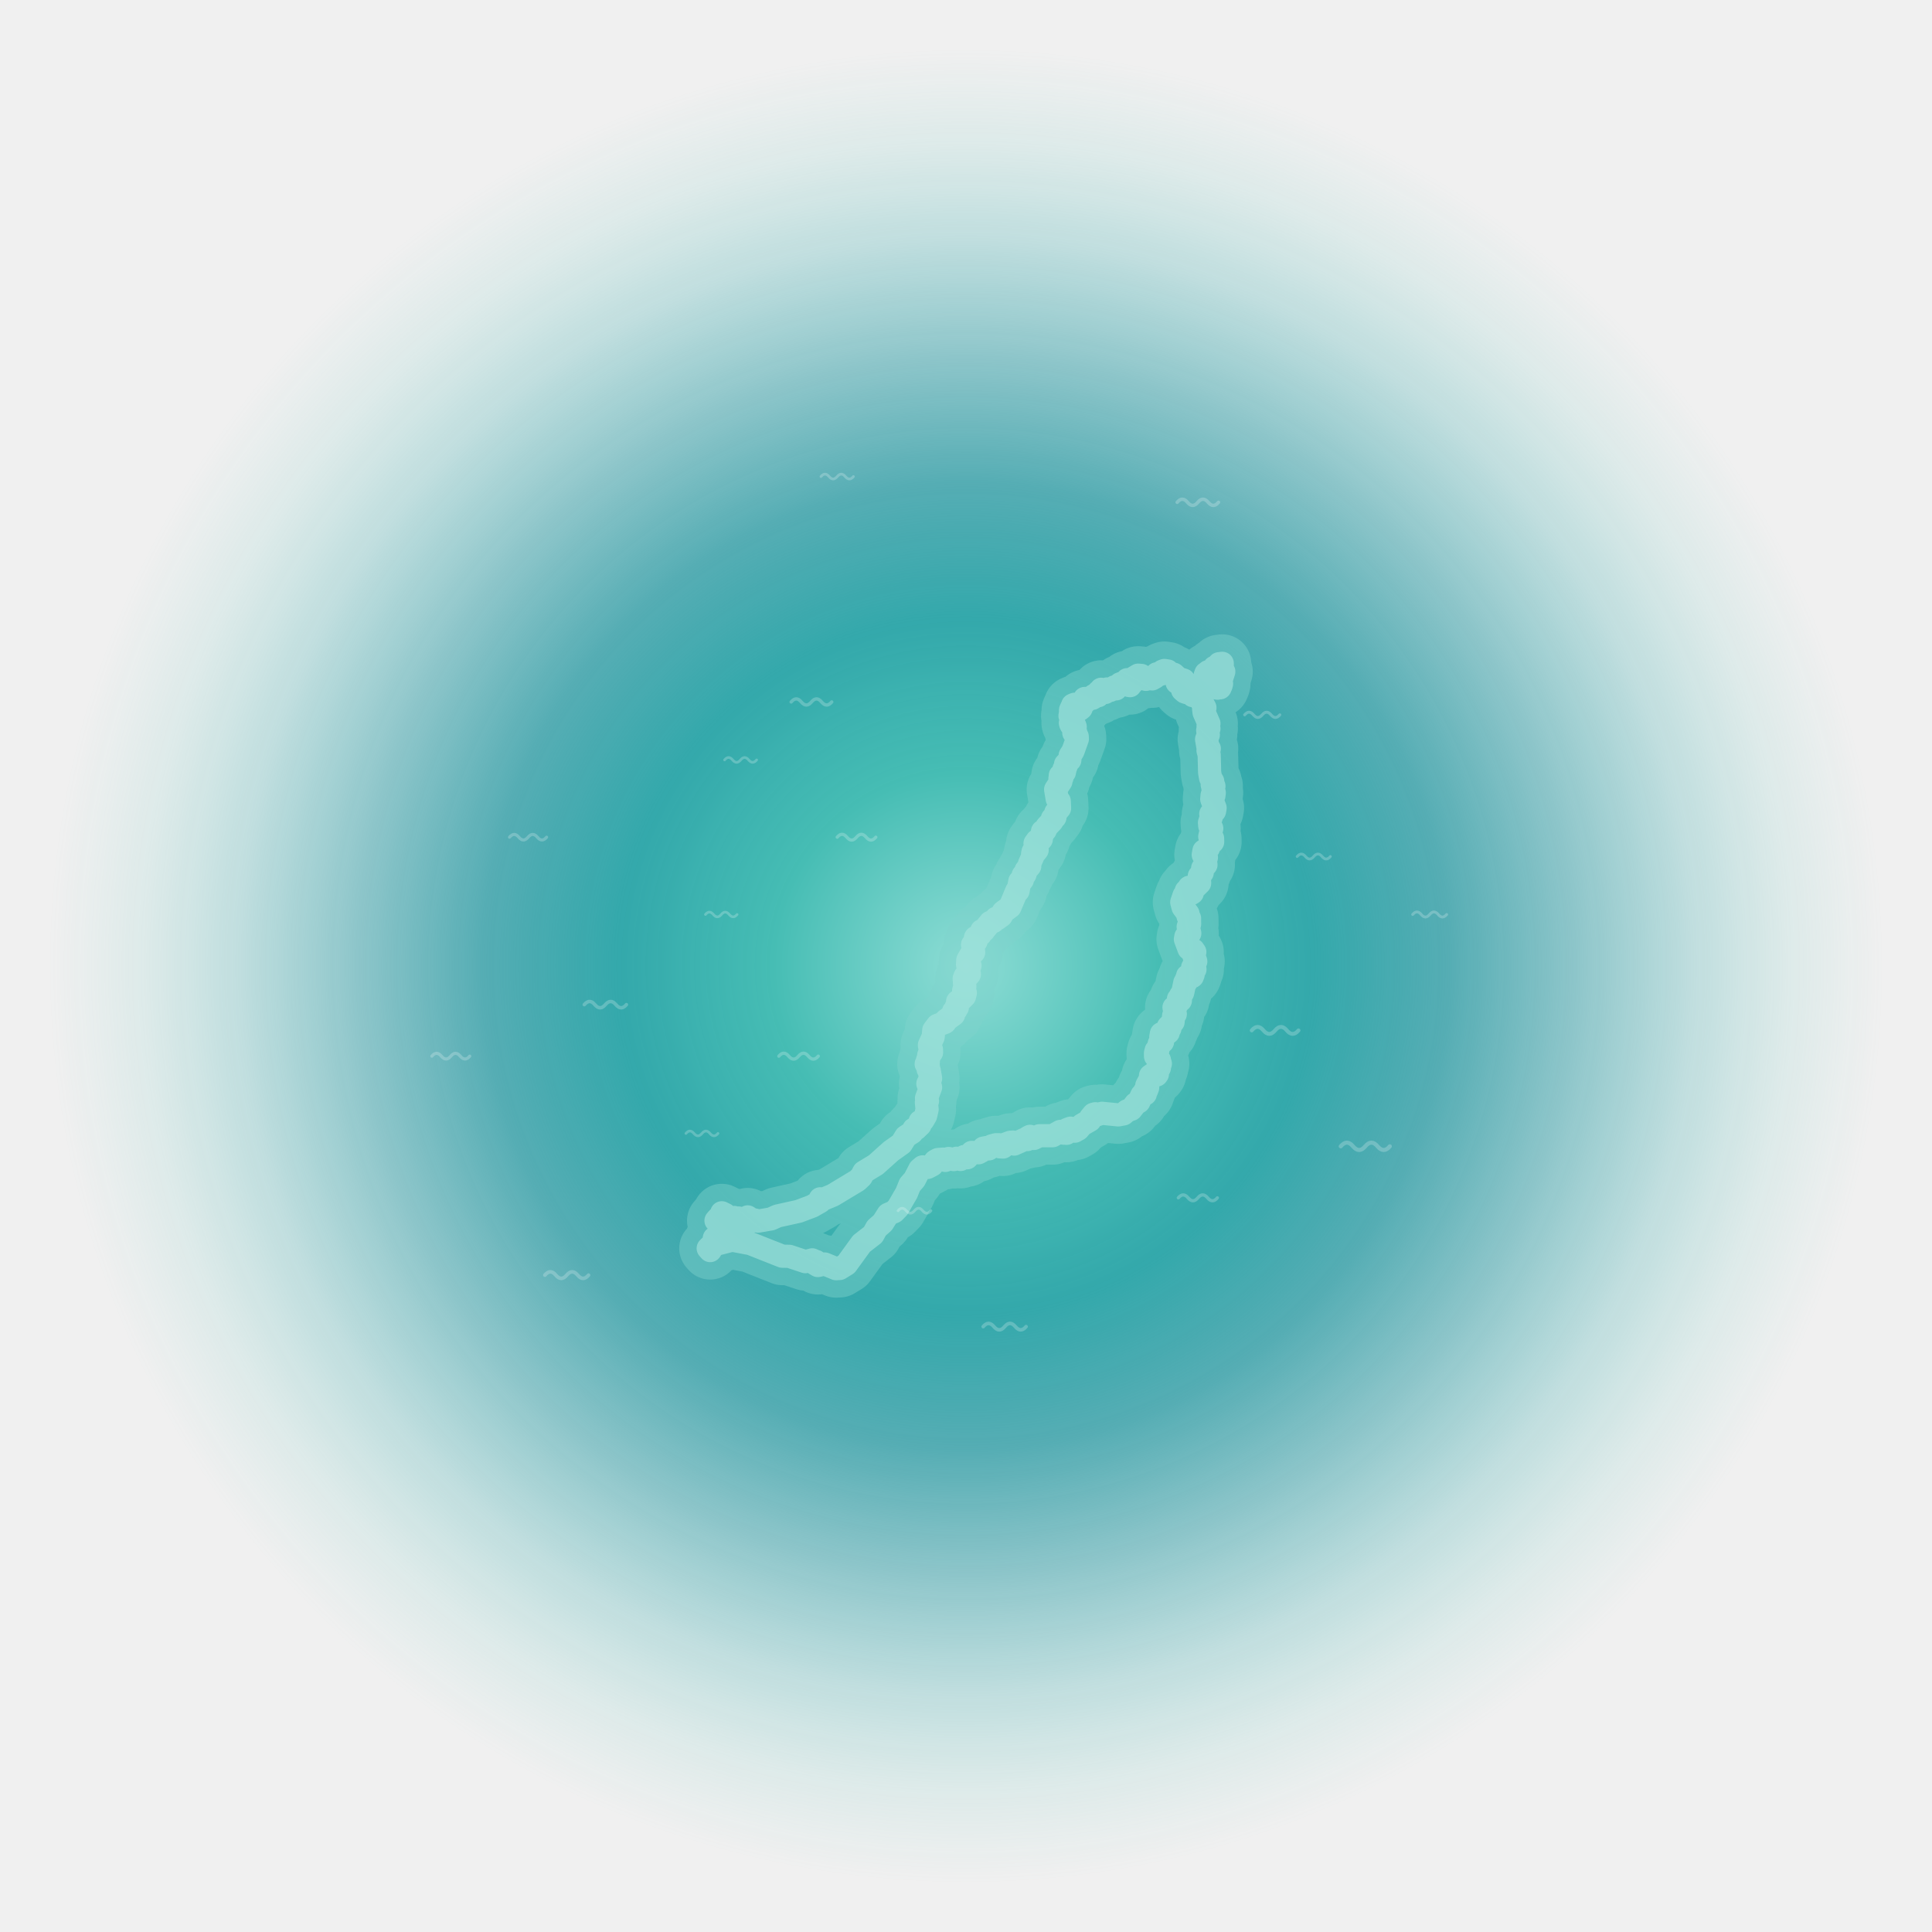
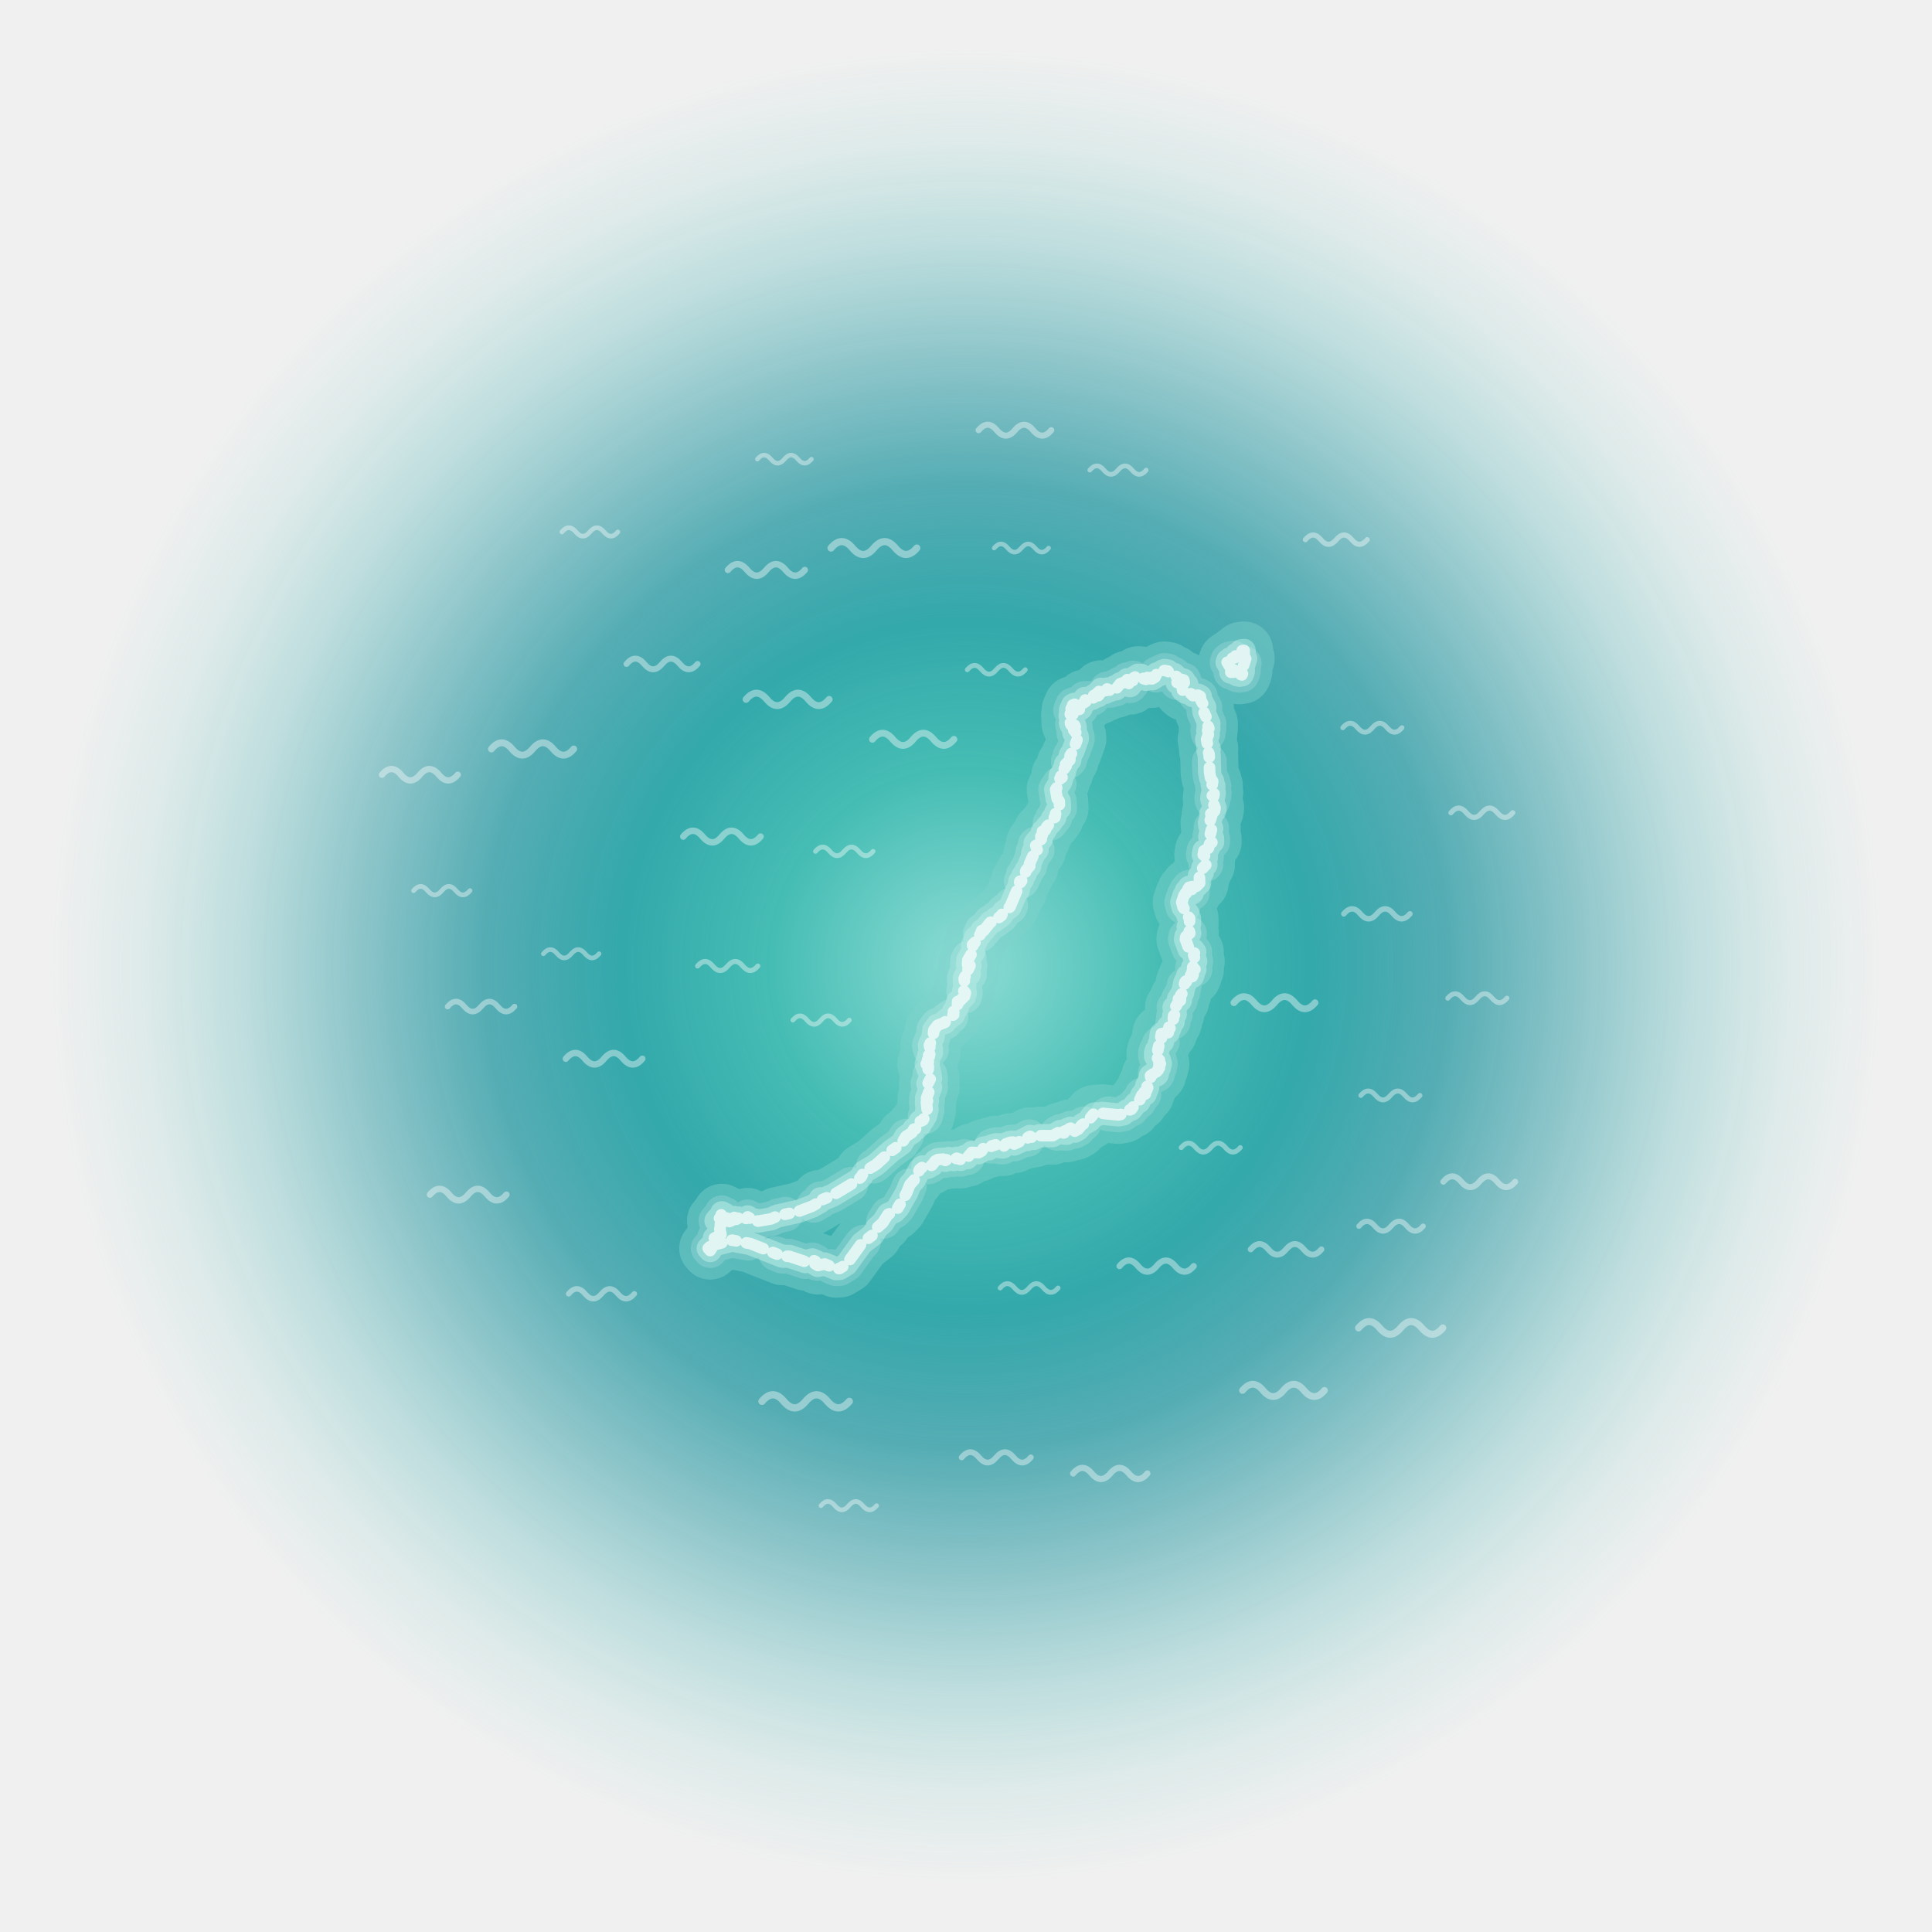
<svg xmlns="http://www.w3.org/2000/svg" viewBox="-1000 -1000 3000 3000">
  <defs>
-     <path id="coast" d="M99.7 938.4 102.8 941.9 108.3 933.1 136.8 925.7 165.4 931.1 214.7 950.6 225.6 950.8 250.6 959.1 261.2 956.3 266.4 958.8 266.2 960.8 268.8 961.8 266.4 960.7 267.1 958.7 273.0 962.5 270.2 964.3 265.5 962.4 270.0 965.1 280.5 962.7 298.3 970.0 303.8 969.7 314.4 963.2 337.7 931.1 355.7 917.1 361.2 907.1 370.8 898.6 379.0 885.6 388.5 881.5 394.4 875.4 407.8 852.2 412.8 839.7 420.0 831.6 428.1 815.8 432.7 811.9 440.2 812.8 447.5 809.0 452.1 802.9 456.4 800.5 464.5 799.9 467.8 801.9 473.0 798.9 480.9 800.6 485.5 798.5 491.5 800.4 497.5 795.8 501.7 797.8 509.0 789.4 519.4 790.0 524.2 787.4 527.1 782.8 533.0 781.7 535.4 784.0 540.0 779.3 546.5 777.5 550.9 777.5 552.5 780.8 557.5 781.1 561.8 776.3 568.9 773.7 572.8 773.4 574.8 776.5 590.7 769.3 595.2 769.5 596.1 766.3 599.4 764.5 605.3 767.8 614.0 763.5 634.6 763.5 646.6 756.8 651.9 759.6 654.9 758.2 651.6 759.3 652.4 756.7 657.0 755.1 656.1 759.8 657.7 758.2 657.4 753.7 662.5 751.8 668.9 756.5 674.4 753.4 679.9 746.8 692.5 739.6 693.4 735.6 697.9 730.2 700.9 729.4 702.7 731.3 711.2 728.7 736.5 731.2 744.5 729.7 749.9 724.9 756.6 722.6 763.2 714.0 768.4 710.9 773.0 700.7 778.4 698.7 776.8 695.6 780.4 693.3 782.1 688.8 780.7 685.6 787.0 673.9 786.5 670.4 790.7 667.5 792.2 668.5 792.4 666.6 796.1 669.3 797.2 667.8 794.4 665.7 798.4 661.6 799.1 657.6 800.3 658.1 799.6 656.0 801.8 651.7 799.7 651.7 800.3 646.0 794.3 640.1 794.2 635.3 795.3 631.1 797.9 630.8 800.0 620.8 805.2 617.7 805.3 613.9 802.5 610.3 803.4 605.1 814.0 603.4 813.5 600.6 816.7 596.7 814.2 594.3 821.6 586.7 822.4 577.2 825.0 574.6 823.0 564.4 825.4 563.4 830.0 555.5 829.9 551.2 831.7 550.9 832.9 553.5 833.3 545.7 836.5 541.3 839.8 525.7 842.2 524.4 840.9 524.2 841.9 521.5 845.1 518.8 844.1 515.3 848.3 513.2 849.8 516.5 848.2 517.3 851.5 516.3 852.7 513.2 851.3 508.2 852.8 505.3 855.5 505.2 851.9 502.3 856.8 492.9 853.5 483.0 855.3 478.3 853.0 475.0 846.2 473.2 840.7 458.4 841.4 454.4 847.5 449.2 845.0 439.1 847.2 434.9 847.1 425.9 844.8 422.9 844.7 418.9 837.1 408.8 835.0 401.0 838.6 390.4 842.0 387.1 840.8 386.6 842.8 385.0 842.0 383.3 845.4 383.0 846.0 385.6 846.4 381.6 844.6 380.7 846.5 377.8 848.0 377.4 849.6 387.6 851.4 386.5 849.8 377.0 857.7 376.2 862.8 371.2 862.3 360.3 866.8 355.0 867.5 348.2 872.6 342.8 871.6 335.3 873.3 331.5 868.4 327.3 869.5 321.1 876.4 317.0 878.3 310.4 883.0 307.3 882.9 301.9 878.5 299.0 881.6 286.3 878.5 282.4 878.1 277.5 881.6 266.4 880.1 263.8 885.9 259.5 886.8 254.6 881.6 240.9 882.1 235.0 884.3 237.0 884.9 235.5 885.5 230.9 883.4 224.0 885.0 220.7 882.3 218.5 883.1 213.3 879.8 207.9 878.3 199.3 877.6 172.1 875.8 165.3 877.8 162.5 875.5 159.2 873.6 148.0 876.3 140.8 875.3 134.0 877.2 131.2 875.9 127.7 877.2 123.5 869.7 106.3 869.0 101.2 871.0 98.9 864.6 87.0 863.8 81.3 860.5 79.5 852.3 80.2 845.3 73.6 842.8 75.5 839.9 74.6 836.3 71.5 835.5 65.0 838.9 61.1 839.6 63.2 843.1 62.9 839.2 60.9 838.1 56.0 834.7 54.9 829.1 60.1 827.7 59.8 829.6 58.1 828.0 51.7 822.7 46.9 821.2 48.1 816.6 45.9 813.3 41.9 808.0 41.1 805.2 42.1 803.1 46.8 796.2 46.3 793.4 51.7 788.9 54.2 786.9 52.0 785.9 54.0 781.6 52.0 779.5 54.9 775.7 53.9 772.2 48.8 767.3 48.4 760.1 52.7 757.9 60.9 754.1 61.8 754.8 64.7 753.3 64.5 752.1 56.4 750.3 55.4 747.3 58.8 739.3 61.8 733.0 69.7 730.8 66.5 723.9 72.1 719.1 69.8 716.2 75.3 713.1 71.2 709.8 70.3 710.0 75.2 706.5 73.7 703.8 76.3 706.5 79.1 705.4 80.3 702.7 77.3 700.6 80.2 698.2 80.1 698.4 83.1 696.2 84.4 684.3 84.6 686.0 89.3 681.0 92.6 680.6 95.6 676.6 96.6 678.8 99.8 676.4 101.7 671.3 99.6 669.5 100.6 668.6 93.6 665.7 94.8 665.0 97.8 667.4 98.9 663.7 99.4 662.3 102.8 665.1 104.4 667.3 103.1 667.8 106.1 666.8 109.7 663.0 106.4 662.1 108.0 661.5 111.4 663.2 112.0 662.3 113.3 664.6 117.7 663.1 119.3 664.3 121.1 662.1 122.5 662.6 124.3 665.2 124.0 663.4 125.9 666.0 124.5 668.8 126.4 669.6 128.7 667.4 133.7 670.4 137.4 667.4 137.8 672.7 143.7 672.9 147.4 666.2 166.1 661.7 173.3 661.2 180.2 654.6 186.8 655.5 189.6 652.2 194.2 653.6 195.2 652.8 199.2 646.4 204.2 649.1 207.3 645.9 208.8 647.4 213.3 639.2 225.9 641.6 240.3 644.8 244.0 645.3 254.9 639.4 261.8 638.1 269.1 634.2 271.0 633.6 275.1 625.5 283.7 623.0 289.2 618.8 290.9 618.4 296.6 616.2 298.8 616.9 303.1 613.5 306.5 610.3 305.3 607.2 309.6 610.5 319.7 608.6 322.2 604.1 322.7 603.4 326.1 605.1 326.7 598.6 341.3 599.0 344.8 593.3 351.4 591.6 357.7 588.8 359.0 587.6 366.1 584.4 370.4 583.6 368.5 580.8 383.4 578.8 383.4 568.4 408.2 557.7 416.1 554.9 421.9 548.2 426.8 546.9 425.8 542.6 430.9 537.8 432.2 527.1 445.5 524.5 445.1 522.0 451.4 514.8 455.9 515.7 461.5 510.2 466.9 511.9 478.6 509.4 479.4 502.8 490.9 502.4 497.8 506.2 499.4 502.9 506.1 505.3 512.7 502.1 516.3 498.5 516.2 497.2 519.6 498.2 531.9 496.4 538.3 499.0 541.7 497.7 546.9 489.1 555.4 487.0 555.2 486.6 564.1 484.8 563.7 484.6 567.7 481.4 571.9 480.6 570.7 480.8 575.5 468.8 584.3 467.3 587.6 455.6 592.2 450.0 599.7 449.0 610.1 443.2 622.8 443.9 627.0 445.8 627.7 444.9 630.3 446.4 629.8 445.3 631.6 446.5 634.1 442.1 638.6 443.1 640.1 440.4 645.8 441.5 649.0 438.2 652.2 441.6 656.1 441.2 660.2 443.0 662.8 445.0 674.5 440.8 682.8 445.0 688.3 438.7 705.3 440.2 709.6 438.5 711.7 439.6 722.6 437.3 732.4 433.2 739.4 428.7 741.5 430.2 742.9 428.6 746.8 422.5 752.7 419.0 753.3 416.2 758.6 406.6 764.8 399.8 775.9 383.5 787.5 360.1 808.5 341.3 819.9 337.4 827.2 331.2 833.1 293.2 856.0 276.1 863.1 273.7 861.5 273.4 866.0 261.1 873.0 240.2 880.9 207.3 888.2 197.3 892.7 177.1 896.2 172.5 894.5 167.2 896.5 165.1 892.3 161.0 889.6 155.4 895.1 148.9 893.9 149.1 891.9 146.8 891.3 143.3 893.4 143.6 891.7 140.2 890.5 137.3 891.9 138.4 893.0 136.9 895.0 132.6 896.8 130.7 892.8 125.9 889.9 126.1 885.8 120.8 883.2 118.4 891.9 114.9 891.8 111.8 895.4 119.1 901.9 117.7 908.7 119.6 917.0 109.2 922.6 108.4 929.9 99.7 938.4ZM871.5 48.4 877.9 58.9 877.2 63.8 881.5 63.7 881.0 61.7 883.1 60.8 886.9 67.8 890.6 68.6 890.8 66.5 893.9 64.3 892.5 67.3 894.5 68.0 896.2 64.1 894.4 63.3 896.8 61.7 895.9 56.8 900.3 42.8 897.9 41.4 897.9 30.0 893.0 30.6 890.8 36.6 885.6 36.3 883.1 41.5 875.9 43.0 876.7 45.4 872.6 45.5 871.5 48.4Z" />
+     <path id="coast" d="M99.7 938.4 102.8 941.9 108.3 933.1 136.8 925.7 165.4 931.1 214.7 950.6 225.6 950.8 250.6 959.1 261.2 956.3 266.4 958.8 266.2 960.8 268.8 961.8 266.4 960.7 267.1 958.7 273.0 962.5 270.2 964.3 265.5 962.4 270.0 965.1 280.5 962.7 298.3 970.0 303.8 969.7 314.4 963.2 337.7 931.1 355.7 917.1 361.2 907.1 370.8 898.6 379.0 885.6 388.5 881.5 394.4 875.4 407.8 852.2 412.8 839.7 420.0 831.6 428.1 815.8 432.7 811.9 440.2 812.8 447.5 809.0 452.1 802.9 456.4 800.5 464.5 799.9 467.8 801.9 473.0 798.9 480.9 800.6 485.5 798.5 491.5 800.4 497.5 795.8 501.7 797.8 509.0 789.4 519.4 790.0 524.2 787.4 527.1 782.8 533.0 781.7 535.4 784.0 540.0 779.3 546.5 777.5 550.9 777.5 552.5 780.8 557.5 781.1 561.8 776.3 568.9 773.7 572.8 773.4 574.8 776.5 590.7 769.3 595.2 769.5 596.1 766.3 599.4 764.5 605.3 767.8 614.0 763.5 634.6 763.5 646.6 756.8 651.9 759.6 654.9 758.2 651.6 759.3 652.4 756.7 657.0 755.1 656.1 759.8 657.7 758.2 657.4 753.7 662.5 751.8 668.9 756.5 674.4 753.4 679.9 746.8 692.5 739.6 693.4 735.6 697.9 730.2 700.9 729.4 702.7 731.3 711.2 728.7 736.5 731.2 744.5 729.7 749.9 724.9 756.6 722.6 763.2 714.0 768.4 710.9 773.0 700.7 778.4 698.7 776.8 695.6 780.4 693.3 782.1 688.8 780.7 685.6 787.0 673.9 786.5 670.4 790.7 667.5 792.2 668.5 792.4 666.6 796.1 669.3 797.2 667.8 794.4 665.7 798.4 661.6 799.1 657.6 800.3 658.1 799.6 656.0 801.8 651.7 799.7 651.7 800.3 646.0 794.3 640.1 794.2 635.3 795.3 631.1 797.9 630.8 800.0 620.8 805.2 617.7 805.3 613.9 802.5 610.3 803.4 605.1 814.0 603.4 813.5 600.6 816.7 596.7 814.2 594.3 821.6 586.7 822.4 577.2 825.0 574.6 823.0 564.4 825.4 563.4 830.0 555.5 829.9 551.2 831.7 550.9 832.9 553.5 833.3 545.7 836.5 541.3 839.8 525.7 842.2 524.4 840.9 524.2 841.9 521.5 845.1 518.8 844.1 515.3 848.3 513.2 849.8 516.5 848.2 517.3 851.5 516.3 852.7 513.2 851.3 508.2 852.8 505.3 855.5 505.2 851.9 502.3 856.8 492.9 853.5 483.0 855.3 478.3 853.0 475.0 846.2 473.2 840.7 458.4 841.4 454.4 847.5 449.2 845.0 439.1 847.2 434.9 847.1 425.9 844.8 422.9 844.7 418.9 837.1 408.8 835.0 401.0 838.6 390.4 842.0 387.1 840.8 386.6 842.8 385.0 842.0 383.3 845.4 383.0 846.0 385.6 846.4 381.6 844.6 380.7 846.5 377.8 848.0 377.4 849.6 387.6 851.4 386.5 849.8 377.0 857.7 376.2 862.8 371.2 862.3 360.3 866.8 355.0 867.5 348.2 872.6 342.8 871.6 335.3 873.3 331.5 868.4 327.3 869.5 321.1 876.4 317.0 878.3 310.4 883.0 307.3 882.9 301.9 878.5 299.0 881.6 286.3 878.5 282.4 878.1 277.5 881.6 266.4 880.1 263.8 885.9 259.5 886.8 254.6 881.6 240.9 882.1 235.0 884.3 237.0 884.9 235.5 885.5 230.9 883.4 224.0 885.0 220.7 882.3 218.5 883.1 213.3 879.8 207.9 878.3 199.3 877.6 172.1 875.8 165.3 877.8 162.5 875.5 159.2 873.6 148.0 876.3 140.8 875.3 134.0 877.2 131.2 875.9 127.7 877.2 123.5 869.7 106.3 869.0 101.2 871.0 98.9 864.6 87.0 863.8 81.3 860.5 79.5 852.3 80.2 845.3 73.6 842.8 75.5 839.9 74.6 836.3 71.5 835.5 65.0 838.9 61.1 839.6 63.2 843.1 62.9 839.2 60.9 838.1 56.0 834.7 54.9 829.1 60.1 827.7 59.8 829.6 58.1 828.0 51.7 822.7 46.9 821.2 48.1 816.6 45.9 813.3 41.9 808.0 41.1 805.2 42.1 803.1 46.8 796.2 46.3 793.4 51.7 788.9 54.2 786.9 52.0 785.9 54.0 781.6 52.0 779.5 54.9 775.7 53.9 772.2 48.8 767.3 48.4 760.1 52.7 757.9 60.9 754.1 61.8 754.8 64.7 753.3 64.5 752.1 56.4 750.3 55.4 747.3 58.8 739.3 61.8 733.0 69.7 730.8 66.5 723.9 72.1 719.1 69.8 716.2 75.3 713.1 71.2 709.8 70.3 710.0 75.2 706.5 73.7 703.8 76.3 706.5 79.1 705.4 80.3 702.7 77.3 700.6 80.2 698.2 80.1 698.4 83.1 696.2 84.4 684.3 84.6 686.0 89.3 681.0 92.6 680.6 95.6 676.6 96.6 678.8 99.8 676.4 101.7 671.3 99.6 669.5 100.6 668.6 93.6 665.7 94.8 665.0 97.8 667.4 98.9 663.7 99.4 662.3 102.8 665.1 104.4 667.3 103.1 667.8 106.1 666.8 109.7 663.0 106.4 662.1 108.0 661.5 111.4 663.2 112.0 662.3 113.3 664.6 117.7 663.1 119.3 664.3 121.1 662.1 122.5 662.6 124.3 665.2 124.0 663.4 125.9 666.0 124.5 668.8 126.4 669.6 128.7 667.4 133.7 670.4 137.4 667.4 137.8 672.7 143.7 672.9 147.4 666.2 166.1 661.7 173.3 661.2 180.2 654.6 186.8 655.5 189.6 652.2 194.2 653.6 195.2 652.8 199.2 646.4 204.2 649.1 207.3 645.9 208.8 647.4 213.3 639.2 225.9 641.6 240.3 644.8 244.0 645.3 254.9 639.4 261.8 638.1 269.1 634.2 271.0 633.6 275.1 625.5 283.7 623.0 289.2 618.8 290.9 618.4 296.6 616.2 298.8 616.9 303.1 613.5 306.5 610.3 305.3 607.2 309.6 610.5 319.7 608.6 322.2 604.1 322.7 603.4 326.1 605.1 326.7 598.6 341.3 599.0 344.8 593.3 351.4 591.6 357.7 588.8 359.0 587.6 366.1 584.4 370.4 583.6 368.5 580.8 383.4 578.8 383.4 568.4 408.2 557.7 416.1 554.9 421.9 548.2 426.8 546.9 425.8 542.6 430.9 537.8 432.2 527.1 445.5 524.5 445.1 522.0 451.4 514.8 455.9 515.7 461.5 510.2 466.9 511.9 478.6 509.4 479.4 502.8 490.9 502.4 497.8 506.2 499.4 502.9 506.1 505.3 512.7 502.1 516.3 498.5 516.2 497.2 519.6 498.2 531.9 496.4 538.3 499.0 541.7 497.7 546.9 489.1 555.4 487.0 555.2 486.6 564.1 484.8 563.7 484.6 567.7 481.4 571.9 480.6 570.7 480.8 575.5 468.8 584.3 467.3 587.6 455.6 592.2 450.0 599.7 449.0 610.1 443.2 622.8 443.9 627.0 445.8 627.7 444.9 630.3 446.4 629.8 445.3 631.6 446.5 634.1 442.1 638.6 443.1 640.1 440.4 645.8 441.5 649.0 438.2 652.2 441.6 656.1 441.2 660.2 443.0 662.8 445.0 674.5 440.8 682.8 445.0 688.3 438.7 705.3 440.2 709.6 438.5 711.7 439.6 722.6 437.3 732.4 433.2 739.4 428.7 741.5 430.2 742.9 428.6 746.8 422.5 752.7 419.0 753.3 416.2 758.6 406.6 764.8 399.8 775.9 383.5 787.5 360.1 808.5 341.3 819.9 337.4 827.2 331.2 833.1 293.2 856.0 276.1 863.1 273.7 861.5 273.4 866.0 261.1 873.0 240.2 880.9 207.3 888.2 197.3 892.7 177.1 896.2 172.5 894.5 167.2 896.5 165.1 892.3 161.0 889.6 155.4 895.1 148.9 893.9 149.1 891.9 146.8 891.3 143.3 893.4 143.6 891.7 140.2 890.5 137.3 891.9 138.4 893.0 136.9 895.0 132.6 896.8 130.7 892.8 125.9 889.9 126.1 885.8 120.8 883.2 118.4 891.9 114.9 891.8 111.8 895.4 119.1 901.9 117.7 908.7 119.6 917.0 109.2 922.6 108.4 929.9 99.7 938.4Z M905.5 28.4 911.9 38.9 911.2 43.8 915.5 43.7 915.0 41.7 917.1 40.8 920.9 47.8 924.6 48.6 924.8 46.5 927.9 44.3 926.5 47.3 928.5 48.0 930.2 44.1 928.4 43.3 930.8 41.7 929.9 36.8 934.3 22.8 931.9 21.4 931.9 10.0 927.0 10.6 924.8 16.6 919.6 16.3 917.1 21.5 909.9 23.0 910.7 25.4 906.6 25.5 905.5 28.4 Z" />
    <radialGradient id="sea" cx="500" cy="500" r="1500" gradientUnits="userSpaceOnUse">
      <stop offset="0" stop-color="#8EDDD5" />
      <stop offset=".2" stop-color="#46BDB4" />
      <stop offset=".36" stop-color="#2AA5A8" stop-opacity=".95" />
      <stop offset=".5" stop-color="#2297A0" stop-opacity=".75" />
      <stop offset=".63" stop-color="#2297A0" stop-opacity=".48" />
      <stop offset=".75" stop-color="#2AA5A8" stop-opacity=".25" />
      <stop offset=".86" stop-color="#46BDB4" stop-opacity=".1" />
      <stop offset=".95" stop-color="#46BDB4" stop-opacity="0" />
    </radialGradient>
+     <path id="wave" d="M-30 0 q7.5 -9 15 0 t15 0 t15 0 t15 0" />
  </defs>
  <circle cx="500" cy="500" r="1500" fill="url(#sea)" />
  <use href="#coast" fill="none" stroke="#7FD3CB" stroke-width="90" stroke-linejoin="round" opacity=".45" />
  <use href="#coast" fill="none" stroke="#A9E6DF" stroke-width="36" stroke-linejoin="round" opacity=".6" />
-   <g fill="none" stroke="#FFFFFF" stroke-opacity=".22" stroke-width="5" stroke-linecap="round">
-     <path transform="translate(-180 300) scale(0.96)" d="M-30 0 q7.5 -9 15 0 t15 0 t15 0 t15 0" />
-     <path transform="translate(1220 420) scale(0.88)" d="M-30 0 q7.5 -9 15 0 t15 0 t15 0 t15 0" />
-     <path transform="translate(-120 980) scale(1.13)" d="M-30 0 q7.5 -9 15 0 t15 0 t15 0 t15 0" />
-     <path transform="translate(300 -260) scale(0.84)" d="M-30 0 q7.5 -9 15 0 t15 0 t15 0 t15 0" />
-     <path transform="translate(860 -220) scale(1.07)" d="M-30 0 q7.5 -9 15 0 t15 0 t15 0 t15 0" />
-     <path transform="translate(-300 640) scale(0.98)" d="M-30 0 q7.5 -9 15 0 t15 0 t15 0 t15 0" />
-     <path transform="translate(150 180) scale(0.83)" d="M-30 0 q7.5 -9 15 0 t15 0 t15 0 t15 0" />
-     <path transform="translate(260 90) scale(1.05)" d="M-30 0 q7.5 -9 15 0 t15 0 t15 0 t15 0" />
-     <path transform="translate(120 420) scale(0.82)" d="M-30 0 q7.5 -9 15 0 t15 0 t15 0 t15 0" />
-     <path transform="translate(240 640) scale(1.02)" d="M-30 0 q7.5 -9 15 0 t15 0 t15 0 t15 0" />
-     <path transform="translate(90 760) scale(0.83)" d="M-30 0 q7.5 -9 15 0 t15 0 t15 0 t15 0" />
-     <path transform="translate(420 880) scale(0.85)" d="M-30 0 q7.5 -9 15 0 t15 0 t15 0 t15 0" />
-     <path transform="translate(860 860) scale(1.01)" d="M-30 0 q7.5 -9 15 0 t15 0 t15 0 t15 0" />
-     <path transform="translate(980 600) scale(1.21)" d="M-30 0 q7.5 -9 15 0 t15 0 t15 0 t15 0" />
-     <path transform="translate(1040 330) scale(0.86)" d="M-30 0 q7.5 -9 15 0 t15 0 t15 0 t15 0" />
-     <path transform="translate(960 110) scale(0.91)" d="M-30 0 q7.5 -9 15 0 t15 0 t15 0 t15 0" />
-     <path transform="translate(560 1060) scale(1.11)" d="M-30 0 q7.5 -9 15 0 t15 0 t15 0 t15 0" />
-     <path transform="translate(1120 780) scale(1.27)" d="M-30 0 q7.5 -9 15 0 t15 0 t15 0 t15 0" />
-     <path transform="translate(-60 560) scale(1.09)" d="M-30 0 q7.5 -9 15 0 t15 0 t15 0 t15 0" />
-     <path transform="translate(330 300) scale(1.00)" d="M-30 0 q7.5 -9 15 0 t15 0 t15 0 t15 0" />
+   <use href="#coast" fill="none" stroke="#FFFFFF" stroke-width="54" stroke-linejoin="round" stroke-linecap="round" stroke-dasharray="70 46" opacity=".16" />
+   <use href="#coast" fill="none" stroke="#FFFFFF" stroke-width="18" stroke-linejoin="round" stroke-linecap="round" stroke-dasharray="28 16 7 16" opacity=".7" />
+   <g fill="none" stroke="#FFFFFF" stroke-opacity=".4" stroke-width="5" stroke-linecap="round">
+     <use href="#wave" transform="translate(190 -115) scale(1.99)" />
+     <use href="#wave" transform="translate(-253 563) scale(1.73)" />
+     <use href="#wave" transform="translate(-314 383) scale(1.46)" />
+     <use href="#wave" transform="translate(1075 -162) scale(1.60)" />
+     <use href="#wave" transform="translate(724 1288) scale(1.92)" />
+     <use href="#wave" transform="translate(318 1338) scale(1.44)" />
+     <use href="#wave" transform="translate(1131 130) scale(1.53)" />
+     <use href="#wave" transform="translate(-173 163) scale(2.13)" />
+     <use href="#wave" transform="translate(-62 644) scale(1.98)" />
+     <use href="#wave" transform="translate(275 584) scale(1.46)" />
+     <use href="#wave" transform="translate(418 148) scale(2.11)" />
+     <use href="#wave" transform="translate(1160 904) scale(1.66)" />
+     <use href="#wave" transform="translate(-113 481) scale(1.44)" />
+     <use href="#wave" transform="translate(796 966) scale(1.92)" />
+     <use href="#wave" transform="translate(-273 855) scale(1.98)" />
+     <use href="#wave" transform="translate(121 299) scale(2.00)" />
+     <use href="#wave" transform="translate(-84 -174) scale(1.45)" />
+     <use href="#wave" transform="translate(1175 1062) scale(2.18)" />
+     <use href="#wave" transform="translate(251 1176) scale(2.26)" />
+     <use href="#wave" transform="translate(28 31) scale(1.84)" />
+     <use href="#wave" transform="translate(1297 835) scale(1.86)" />
+     <use href="#wave" transform="translate(993 1159) scale(2.12)" />
+     <use href="#wave" transform="translate(311 322) scale(1.49)" />
+     <use href="#wave" transform="translate(736 -270) scale(1.46)" />
+     <use href="#wave" transform="translate(218 -287) scale(1.40)" />
+     <use href="#wave" transform="translate(1159 701) scale(1.53)" />
+     <use href="#wave" transform="translate(223 86) scale(2.15)" />
+     <use href="#wave" transform="translate(1294 550) scale(1.53)" />
+     <use href="#wave" transform="translate(576 -332) scale(1.88)" />
+     <use href="#wave" transform="translate(979 557) scale(2.10)" />
+     <use href="#wave" transform="translate(1301 262) scale(1.60)" />
+     <use href="#wave" transform="translate(997 940) scale(1.83)" />
+     <use href="#wave" transform="translate(-66 1009) scale(1.70)" />
+     <use href="#wave" transform="translate(586 -149) scale(1.41)" />
+     <use href="#wave" transform="translate(547 1263) scale(1.79)" />
+     <use href="#wave" transform="translate(357 -149) scale(2.22)" />
+     <use href="#wave" transform="translate(598 1000) scale(1.50)" />
+     <use href="#wave" transform="translate(880 782) scale(1.53)" />
+     <use href="#wave" transform="translate(-348 203) scale(1.96)" />
+     <use href="#wave" transform="translate(1138 419) scale(1.71)" />
+     <use href="#wave" transform="translate(547 40) scale(1.50)" />
+     <use href="#wave" transform="translate(130 500) scale(1.56)" />
  </g>
</svg>
